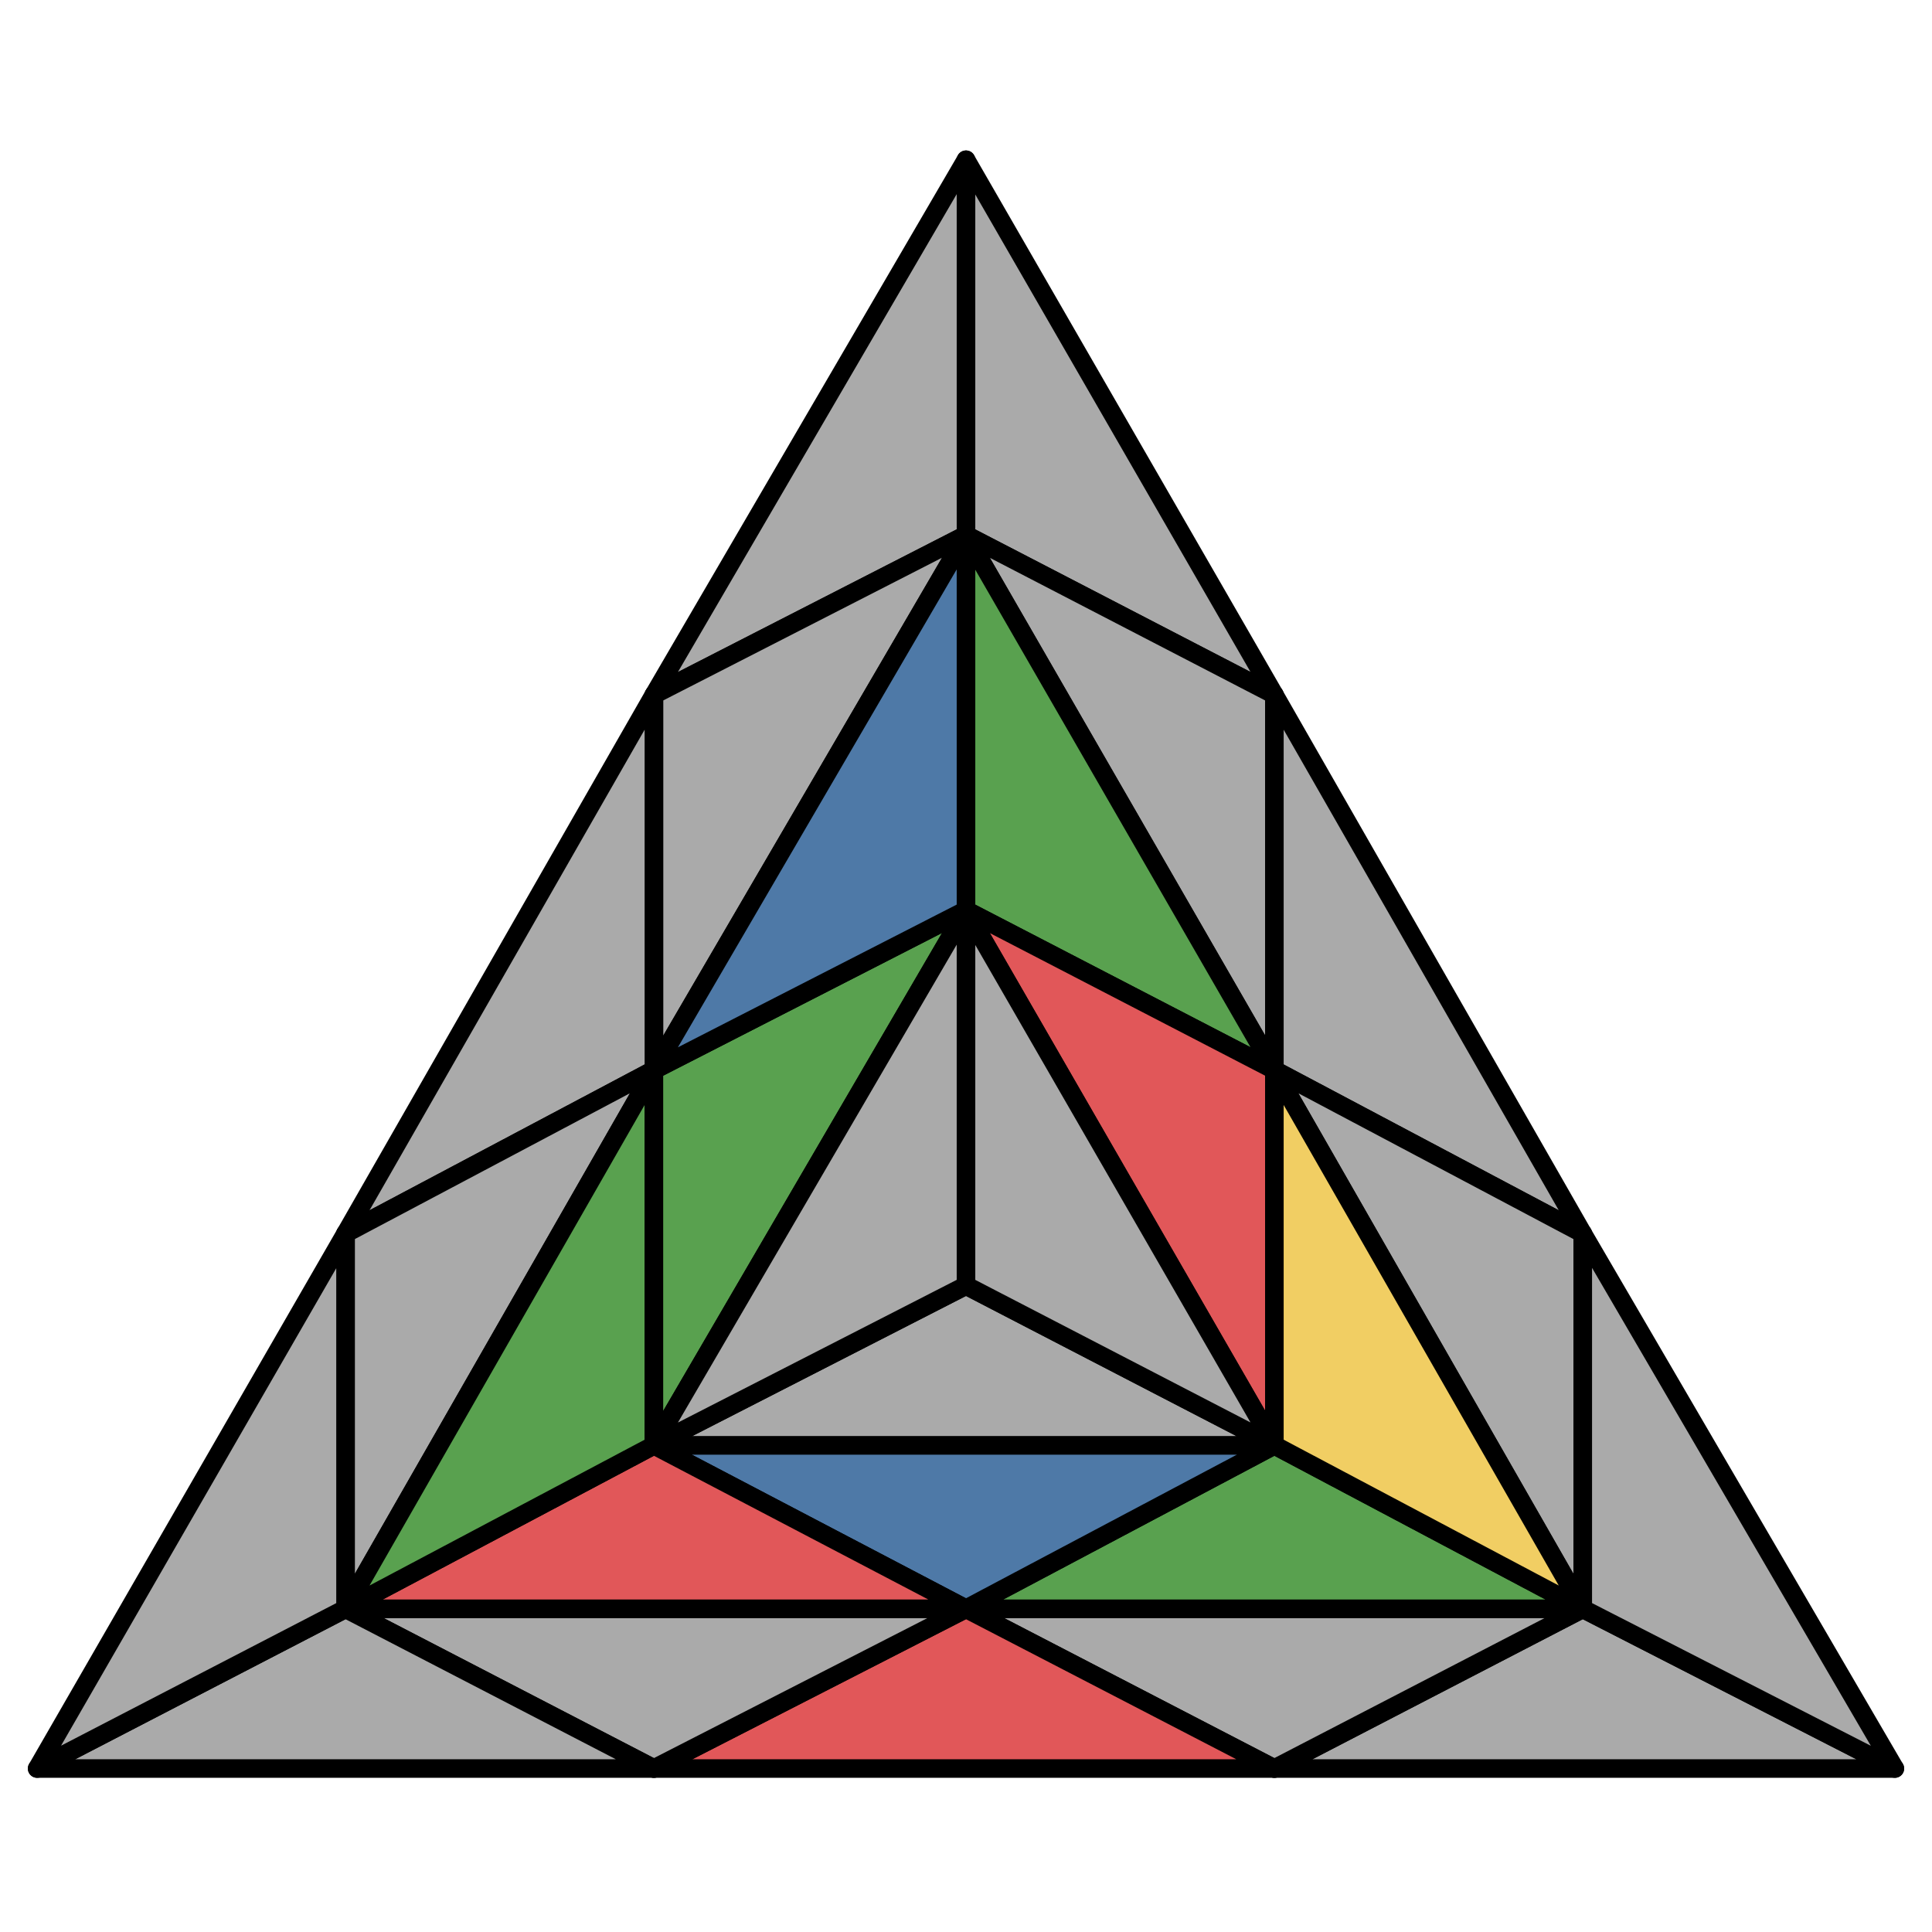
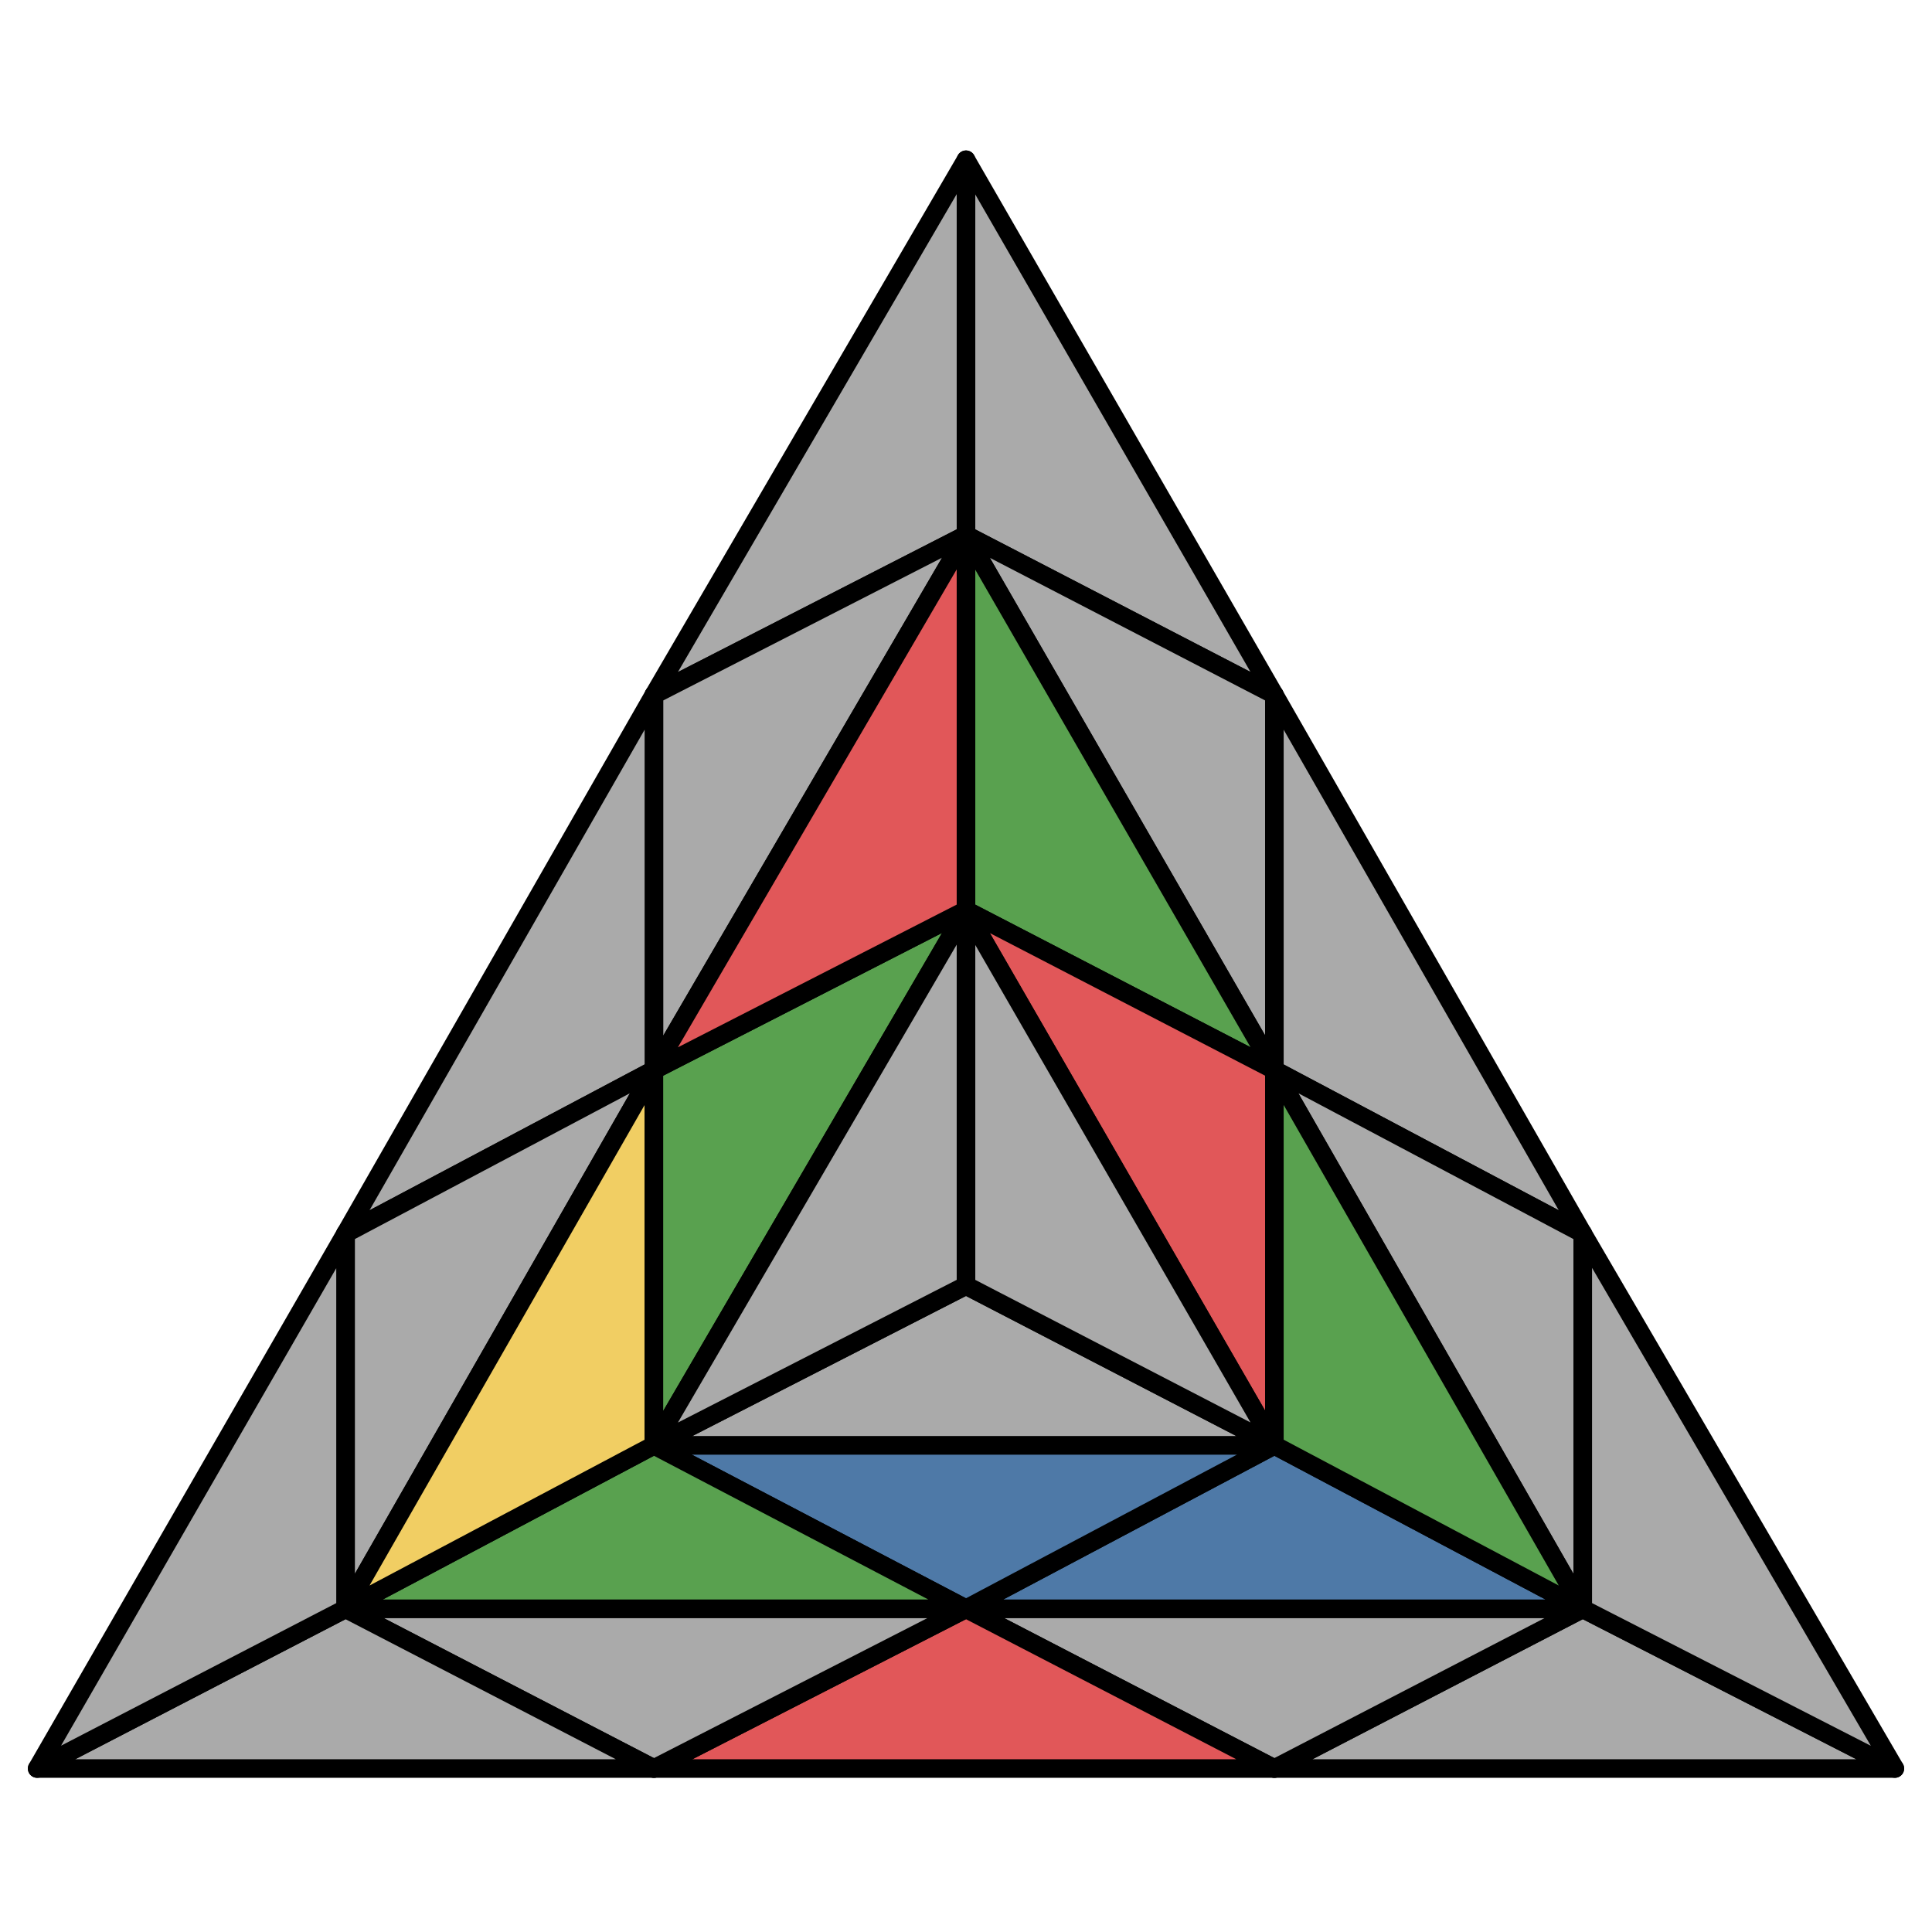
<svg xmlns="http://www.w3.org/2000/svg" id="26" viewBox="0 0 520 520">
  <style>
polygon { stroke: black; stroke-width: 5px; stroke-linejoin: round;}
.green {fill: #59a14f;}
.red {fill: #e15759;}
.blue {fill: #4e79a7;}
.yellow {fill: #f1ce63;}
.grey {fill: #aaa;}
</style>
  <polygon class="grey" points="343 476 426 433 510 476" />
  <polygon class="grey" points="260 433 343 476 426 433" />
  <polygon class="red" points="176 476 260 433 343 476" />
  <polygon class="grey" points="93 433 176 476 260 433" />
  <polygon class="grey" points="10 476 93 433 176 476" />
  <polygon class="grey" points="176 187 260 144 260 43" />
  <polygon class="grey" points="176 288 176 187 260 144" />
  <polygon class="grey" points="93 332 176 288 176 187" />
  <polygon class="grey" points="93 433 93 332 176 288" />
  <polygon class="grey" points="10 476 93 433 93 332" />
  <polygon class="grey" points="343 187 260 144 260 43" />
  <polygon class="grey" points="343 288 343 187 260 144" />
  <polygon class="grey" points="426 332 343 288 343 187" />
  <polygon class="grey" points="426 433 426 332 343 288" />
  <polygon class="grey" points="426 433 510 476 426 332" />
-   <polygon class="green" points="426 433 343 389 260 433" />
+   <polygon class="blue" points="426 433 343 389 260 433" />
  <polygon class="blue" points="260 433 176 389 343 389" />
-   <polygon class="red" points="93 433 176 389 260 433" />
-   <polygon class="green" points="176 288 93 433 176 389" />
+   <polygon class="green" points="93 433 176 389 260 433" />
+   <polygon class="yellow" points="176 288 93 433 176 389" />
  <polygon class="green" points="176 288 260 245 176 389" />
-   <polygon class="blue" points="176 288 260 144 260 245" />
+   <polygon class="red" points="176 288 260 144 260 245" />
  <polygon class="green" points="260 144 343 288 260 245" />
  <polygon class="red" points="343 288 260 245 343 389" />
-   <polygon class="yellow" points="343 288 426 433 343 389" />
+   <polygon class="green" points="343 288 426 433 343 389" />
  <polygon class="grey" points="343 389 260 346 176 389" />
  <polygon class="grey" points="176 389 260 245 260 346" />
  <polygon class="grey" points="343 389 260 245 260 346" />
</svg>
